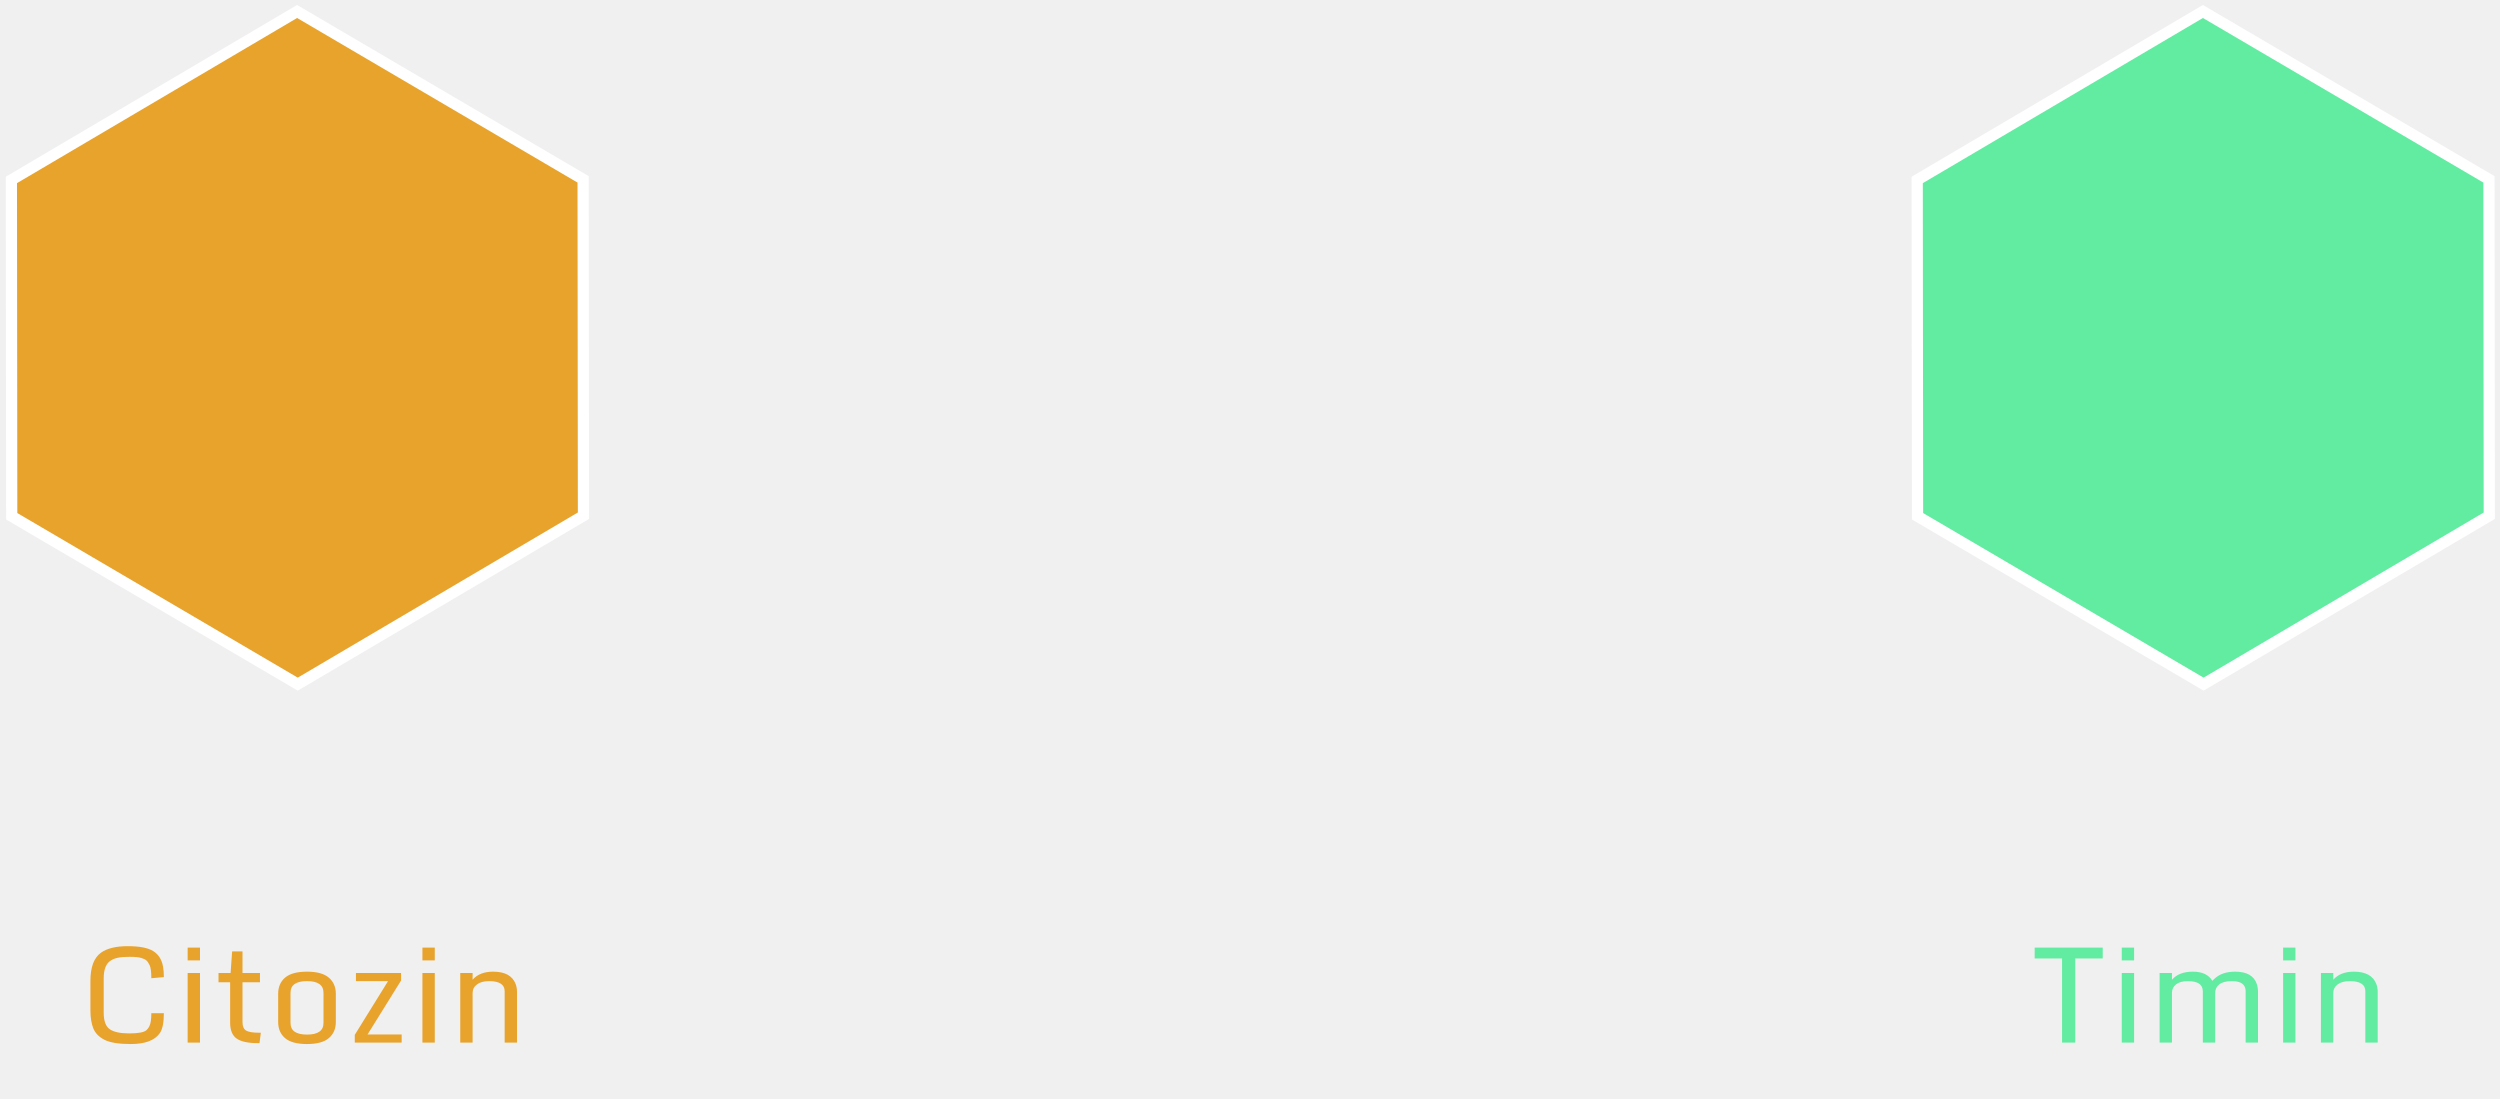
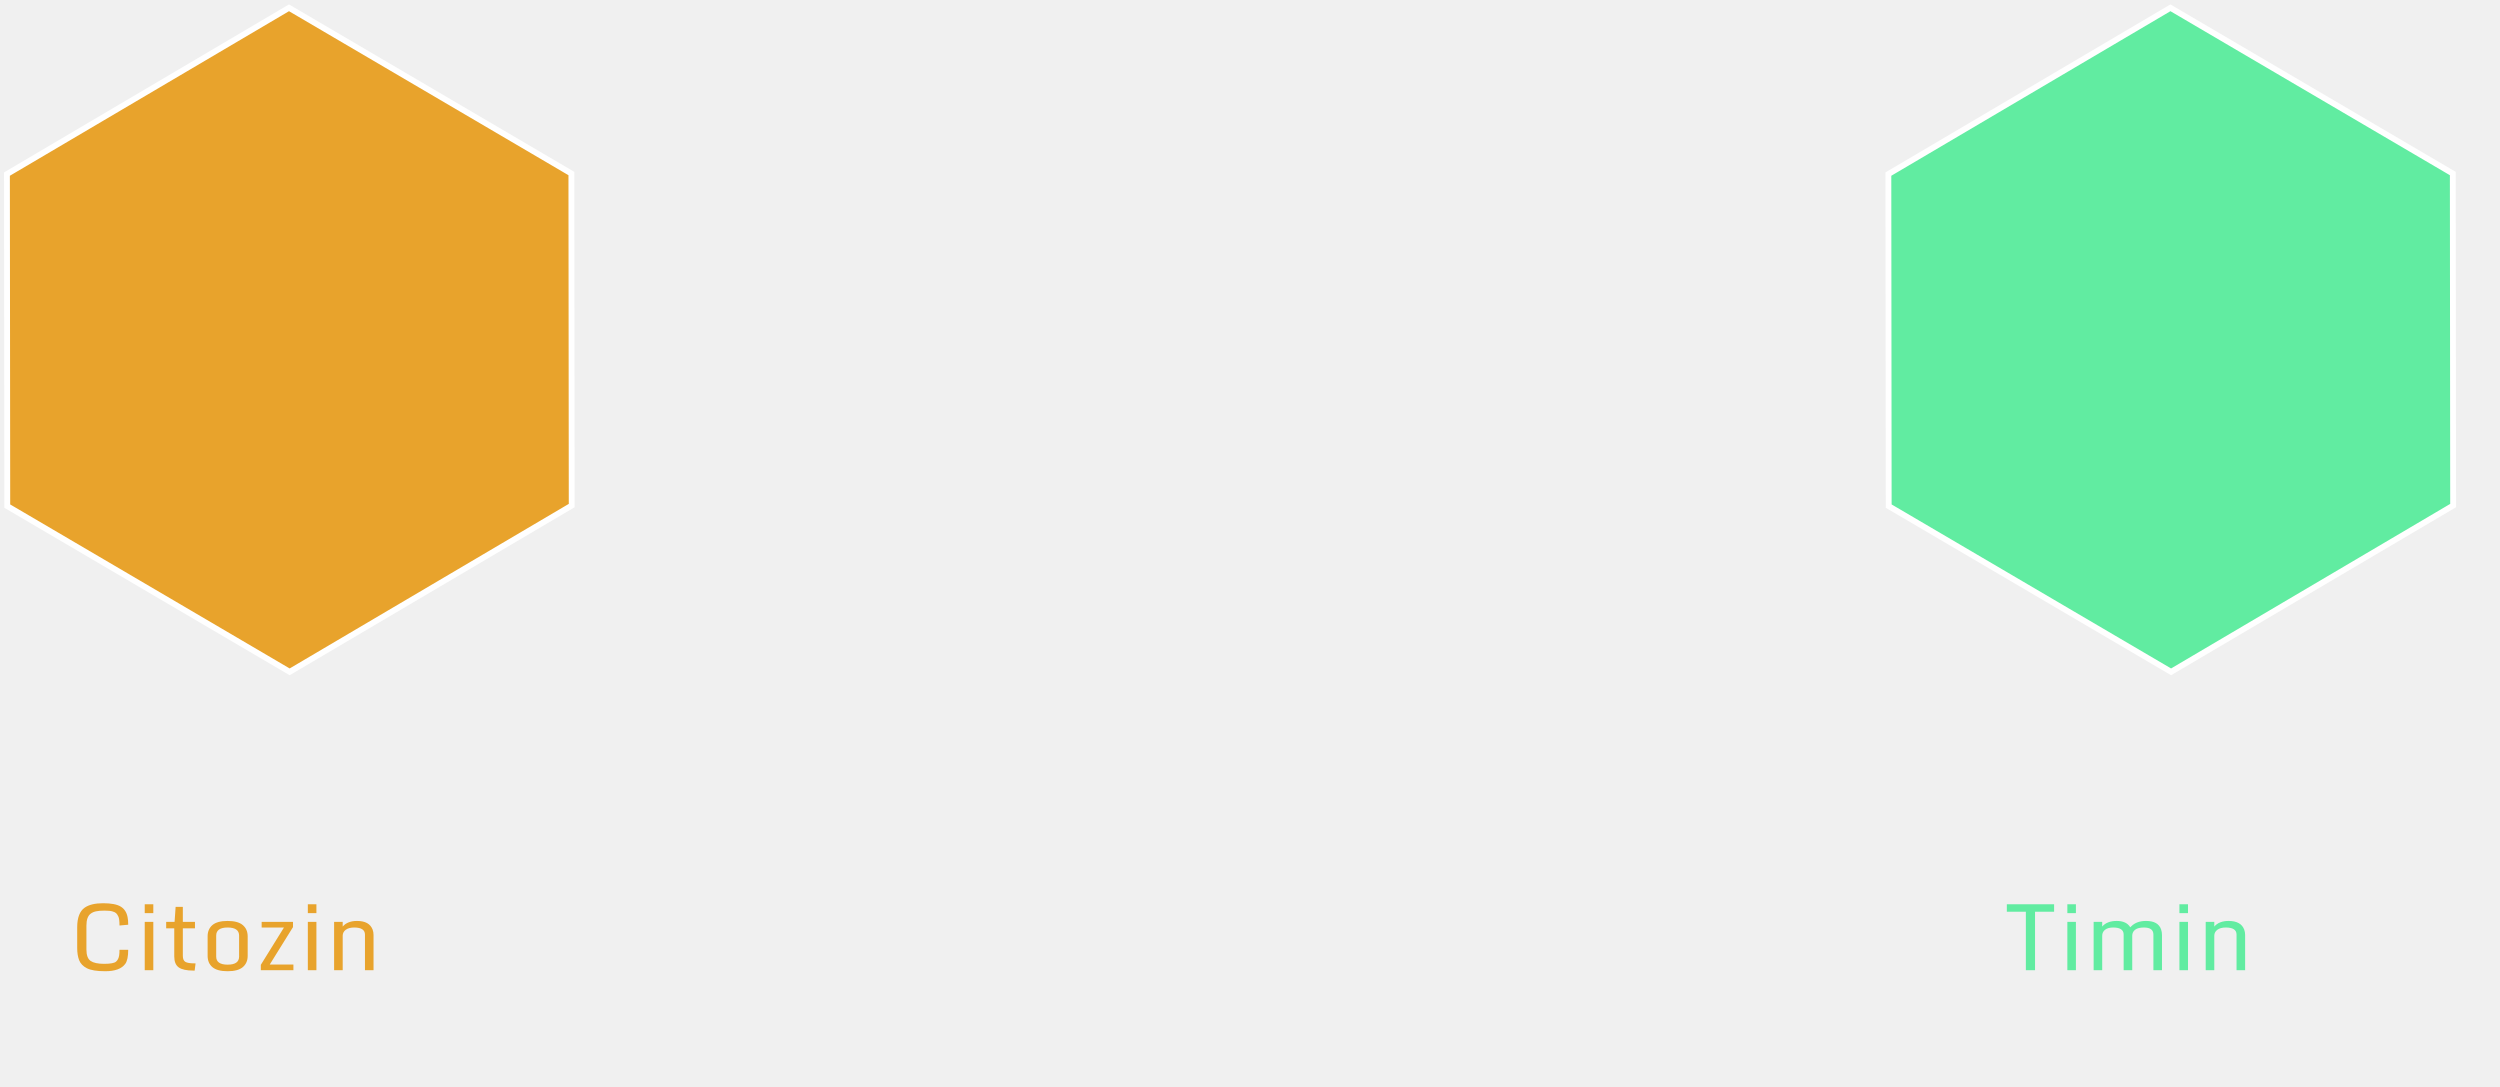
- <svg xmlns="http://www.w3.org/2000/svg" width="223" height="98" viewBox="0 0 223 98" fill="none">
-   <path fill-rule="evenodd" clip-rule="evenodd" d="M26.56 61.025L1.045 46.051L1.015 16.051L26.5 1.025L52.015 16L52.045 46L26.56 61.025Z" fill="#E8A32C" />
-   <path fill-rule="evenodd" clip-rule="evenodd" d="M26.56 61.025L1.045 46.051L1.015 16.051L26.5 1.025L52.015 16L52.045 46L26.56 61.025Z" fill="#E8A32C" />
-   <path fill-rule="evenodd" clip-rule="evenodd" d="M26.56 61.025L1.045 46.051L1.015 16.051L26.5 1.025L52.015 16L52.045 46L26.56 61.025Z" fill="#E8A32C" />
-   <path fill-rule="evenodd" clip-rule="evenodd" d="M26.56 61.025L1.045 46.051L1.015 16.051L26.5 1.025L52.015 16L52.045 46L26.56 61.025Z" stroke="white" />
-   <path fill-rule="evenodd" clip-rule="evenodd" d="M196.56 61.025L171.045 46.051L171.015 16.051L196.5 1.025L222.015 16L222.045 46L196.56 61.025Z" fill="#61ECA1" stroke="white" />
-   <path d="M9.314 92.748C8.818 92.49 8.486 92.147 8.318 91.717C8.15 91.283 8.066 90.762 8.066 90.152V87.492C8.066 86.258 8.387 85.416 9.027 84.967C9.57 84.588 10.359 84.398 11.395 84.398C12.434 84.398 13.188 84.543 13.656 84.832C14.125 85.117 14.418 85.566 14.535 86.18C14.59 86.453 14.617 86.779 14.617 87.158L13.498 87.258C13.498 86.688 13.449 86.303 13.351 86.103C13.254 85.9 13.156 85.756 13.059 85.67C12.965 85.584 12.809 85.51 12.59 85.447C12.371 85.381 12.029 85.348 11.564 85.348C11.1 85.348 10.734 85.379 10.469 85.441C10.203 85.5 9.977 85.602 9.789 85.746C9.43 86.023 9.25 86.533 9.25 87.275V90.334C9.25 91.068 9.432 91.561 9.795 91.811C10.158 92.057 10.736 92.18 11.529 92.18C12.326 92.18 12.834 92.086 13.053 91.898C13.271 91.711 13.406 91.438 13.457 91.078C13.484 90.883 13.498 90.648 13.498 90.375H14.617C14.617 91.227 14.494 91.824 14.248 92.168C13.795 92.809 12.934 93.129 11.664 93.129C10.598 93.129 9.814 93.002 9.314 92.748ZM16.738 93V86.789H17.84V93H16.738ZM16.738 85.67V84.527H17.84V85.67H16.738ZM22.984 93.047C22.117 93.047 21.49 92.91 21.104 92.637C20.721 92.363 20.529 91.893 20.529 91.225V87.621H19.492V86.789H20.57L20.705 84.867H21.631V86.789H23.189V87.621H21.631V91.154C21.631 91.545 21.742 91.805 21.965 91.934C22.191 92.059 22.584 92.121 23.142 92.121H23.266L23.148 93.047H22.984ZM25.914 91.248C25.914 91.939 26.404 92.285 27.385 92.285C28.365 92.285 28.855 91.939 28.855 91.248V88.559C28.855 87.863 28.365 87.516 27.385 87.516C26.404 87.516 25.914 87.863 25.914 88.559V91.248ZM29.957 91.154C29.957 91.764 29.748 92.246 29.33 92.602C28.916 92.953 28.266 93.129 27.379 93.129C26.492 93.129 25.842 92.953 25.428 92.602C25.017 92.25 24.812 91.768 24.812 91.154V88.652C24.812 88.039 25.017 87.557 25.428 87.205C25.842 86.85 26.492 86.672 27.379 86.672C28.266 86.672 28.916 86.85 29.33 87.205C29.748 87.561 29.957 88.043 29.957 88.652V91.154ZM31.645 93V92.309L34.615 87.516H31.75V86.789H35.775V87.463L32.787 92.273H35.828V93H31.645ZM37.68 93V86.789H38.781V93H37.68ZM37.68 85.67V84.527H38.781V85.67H37.68ZM45.016 88.424C45.016 87.818 44.553 87.516 43.627 87.516C43.17 87.516 42.81 87.613 42.549 87.809C42.287 88.004 42.156 88.26 42.156 88.576V93H41.055V86.789H42.156V87.393C42.57 86.912 43.184 86.672 43.996 86.672C45.051 86.672 45.719 87.043 46 87.785C46.078 87.996 46.117 88.231 46.117 88.488V93H45.016V88.424Z" fill="#E8A32C" />
-   <path d="M183.936 93V85.494H181.492V84.527H187.562V85.494H185.113V93H183.936ZM189.262 93V86.789H190.363V93H189.262ZM189.262 85.67V84.527H190.363V85.67H189.262ZM196.492 88.424C196.492 87.818 196.045 87.516 195.15 87.516C194.697 87.516 194.348 87.613 194.102 87.809C193.859 88 193.738 88.256 193.738 88.576V93H192.637V86.789H193.738V87.393C194.152 86.912 194.773 86.672 195.602 86.672C196.434 86.672 197.014 86.943 197.342 87.486L197.488 87.346C197.938 86.897 198.566 86.672 199.375 86.672C200.418 86.672 201.062 87.043 201.309 87.785C201.379 87.996 201.414 88.231 201.414 88.488V93H200.312V88.424C200.312 87.818 199.906 87.516 199.094 87.516C198.582 87.516 198.203 87.613 197.957 87.809C197.715 88 197.594 88.256 197.594 88.576V93H196.492V88.424ZM203.652 93V86.789H204.754V93H203.652ZM203.652 85.67V84.527H204.754V85.67H203.652ZM210.988 88.424C210.988 87.818 210.525 87.516 209.6 87.516C209.143 87.516 208.783 87.613 208.521 87.809C208.26 88.004 208.129 88.26 208.129 88.576V93H207.027V86.789H208.129V87.393C208.543 86.912 209.156 86.672 209.969 86.672C211.023 86.672 211.691 87.043 211.973 87.785C212.051 87.996 212.09 88.231 212.09 88.488V93H210.988V88.424Z" fill="#61ECA1" />
+ <svg xmlns="http://www.w3.org/2000/svg" width="428" height="186" viewBox="0 0 428 186" fill="none">
+   <path fill-rule="evenodd" clip-rule="evenodd" d="M49.589 115.018L1.246 86.646L1.19 29.805L49.476 1.336L97.82 29.709L97.876 86.55L49.589 115.018Z" fill="#E8A32C" />
+   <path fill-rule="evenodd" clip-rule="evenodd" d="M49.589 115.018L1.246 86.646L1.19 29.805L49.476 1.336L97.82 29.709L97.876 86.55L49.589 115.018Z" fill="#E8A32C" />
+   <path fill-rule="evenodd" clip-rule="evenodd" d="M49.589 115.018L1.246 86.646L1.19 29.805L49.476 1.336L97.82 29.709L97.876 86.55L49.589 115.018Z" fill="#E8A32C" />
+   <path fill-rule="evenodd" clip-rule="evenodd" d="M49.589 115.018L1.246 86.646L1.19 29.805L49.476 1.336L97.82 29.709L97.876 86.55L49.589 115.018Z" stroke="white" />
+   <path fill-rule="evenodd" clip-rule="evenodd" d="M371.689 115.018L323.346 86.646L323.289 29.805L371.576 1.336L419.919 29.709L419.976 86.55L371.689 115.018Z" fill="#61ECA1" stroke="white" />
+   <path d="M14.88 165.766C14.218 165.422 13.775 164.964 13.551 164.391C13.327 163.813 13.216 163.118 13.216 162.305V158.758C13.216 157.112 13.643 155.99 14.497 155.391C15.221 154.886 16.273 154.633 17.653 154.633C19.038 154.633 20.044 154.826 20.669 155.211C21.294 155.592 21.684 156.191 21.84 157.008C21.913 157.373 21.95 157.808 21.95 158.313L20.458 158.446C20.458 157.685 20.392 157.172 20.262 156.907C20.132 156.636 20.002 156.443 19.872 156.329C19.747 156.214 19.538 156.115 19.247 156.032C18.955 155.943 18.499 155.899 17.88 155.899C17.26 155.899 16.773 155.941 16.419 156.024C16.064 156.102 15.762 156.237 15.512 156.43C15.033 156.8 14.794 157.48 14.794 158.469V162.547C14.794 163.527 15.036 164.183 15.52 164.516C16.005 164.844 16.775 165.008 17.833 165.008C18.895 165.008 19.572 164.883 19.864 164.633C20.156 164.383 20.335 164.019 20.403 163.54C20.439 163.279 20.458 162.967 20.458 162.602H21.95C21.95 163.737 21.786 164.534 21.458 164.993C20.854 165.847 19.705 166.274 18.012 166.274C16.59 166.274 15.546 166.105 14.88 165.766ZM24.778 166.102V157.821H26.247V166.102H24.778ZM24.778 156.329V154.805H26.247V156.329H24.778ZM33.106 166.165C31.95 166.165 31.114 165.982 30.598 165.618C30.088 165.253 29.833 164.625 29.833 163.735V158.93H28.45V157.821H29.887L30.067 155.258H31.301V157.821H33.38V158.93H31.301V163.641C31.301 164.162 31.45 164.508 31.747 164.68C32.049 164.847 32.572 164.93 33.317 164.93H33.481L33.325 166.165H33.106ZM37.012 163.766C37.012 164.688 37.666 165.149 38.973 165.149C40.281 165.149 40.934 164.688 40.934 163.766V160.18C40.934 159.253 40.281 158.79 38.973 158.79C37.666 158.79 37.012 159.253 37.012 160.18V163.766ZM42.403 163.641C42.403 164.454 42.124 165.097 41.567 165.571C41.015 166.04 40.148 166.274 38.965 166.274C37.783 166.274 36.916 166.04 36.364 165.571C35.817 165.102 35.544 164.459 35.544 163.641V160.305C35.544 159.487 35.817 158.844 36.364 158.375C36.916 157.902 37.783 157.665 38.965 157.665C40.148 157.665 41.015 157.902 41.567 158.375C42.124 158.849 42.403 159.493 42.403 160.305V163.641ZM44.653 166.102V165.18L48.614 158.79H44.794V157.821H50.161V158.719L46.176 165.133H50.231V166.102H44.653ZM52.7 166.102V157.821H54.169V166.102H52.7ZM52.7 156.329V154.805H54.169V156.329H52.7ZM62.481 160C62.481 159.193 61.864 158.79 60.63 158.79C60.02 158.79 59.541 158.92 59.192 159.18C58.843 159.441 58.669 159.782 58.669 160.204V166.102H57.2V157.821H58.669V158.625C59.221 157.985 60.038 157.665 61.122 157.665C62.528 157.665 63.419 158.159 63.794 159.149C63.898 159.43 63.95 159.743 63.95 160.086V166.102H62.481V160Z" fill="#E8A32C" />
+   <path d="M346.827 166.102V156.094H343.569V154.805H351.663V156.094H348.397V166.102H346.827ZM353.929 166.102V157.821H355.397V166.102H353.929ZM353.929 156.329V154.805H355.397V156.329H353.929ZM363.569 160C363.569 159.193 362.973 158.79 361.78 158.79C361.176 158.79 360.71 158.92 360.382 159.18C360.059 159.435 359.897 159.777 359.897 160.204V166.102H358.429V157.821H359.897V158.625C360.449 157.985 361.278 157.665 362.382 157.665C363.491 157.665 364.265 158.027 364.702 158.75L364.897 158.563C365.496 157.964 366.335 157.665 367.413 157.665C368.804 157.665 369.663 158.159 369.991 159.149C370.085 159.43 370.132 159.743 370.132 160.086V166.102H368.663V160C368.663 159.193 368.121 158.79 367.038 158.79C366.356 158.79 365.85 158.92 365.522 159.18C365.199 159.435 365.038 159.777 365.038 160.204V166.102H363.569V160ZM373.116 166.102V157.821H374.585V166.102H373.116ZM373.116 156.329V154.805H374.585V156.329H373.116ZM382.897 160C382.897 159.193 382.28 158.79 381.046 158.79C380.436 158.79 379.957 158.92 379.608 159.18C379.259 159.441 379.085 159.782 379.085 160.204V166.102H377.616V157.821H379.085V158.625C379.637 157.985 380.455 157.665 381.538 157.665C382.944 157.665 383.835 158.159 384.21 159.149C384.314 159.43 384.366 159.743 384.366 160.086V166.102H382.897V160Z" fill="#61ECA1" />
</svg>
